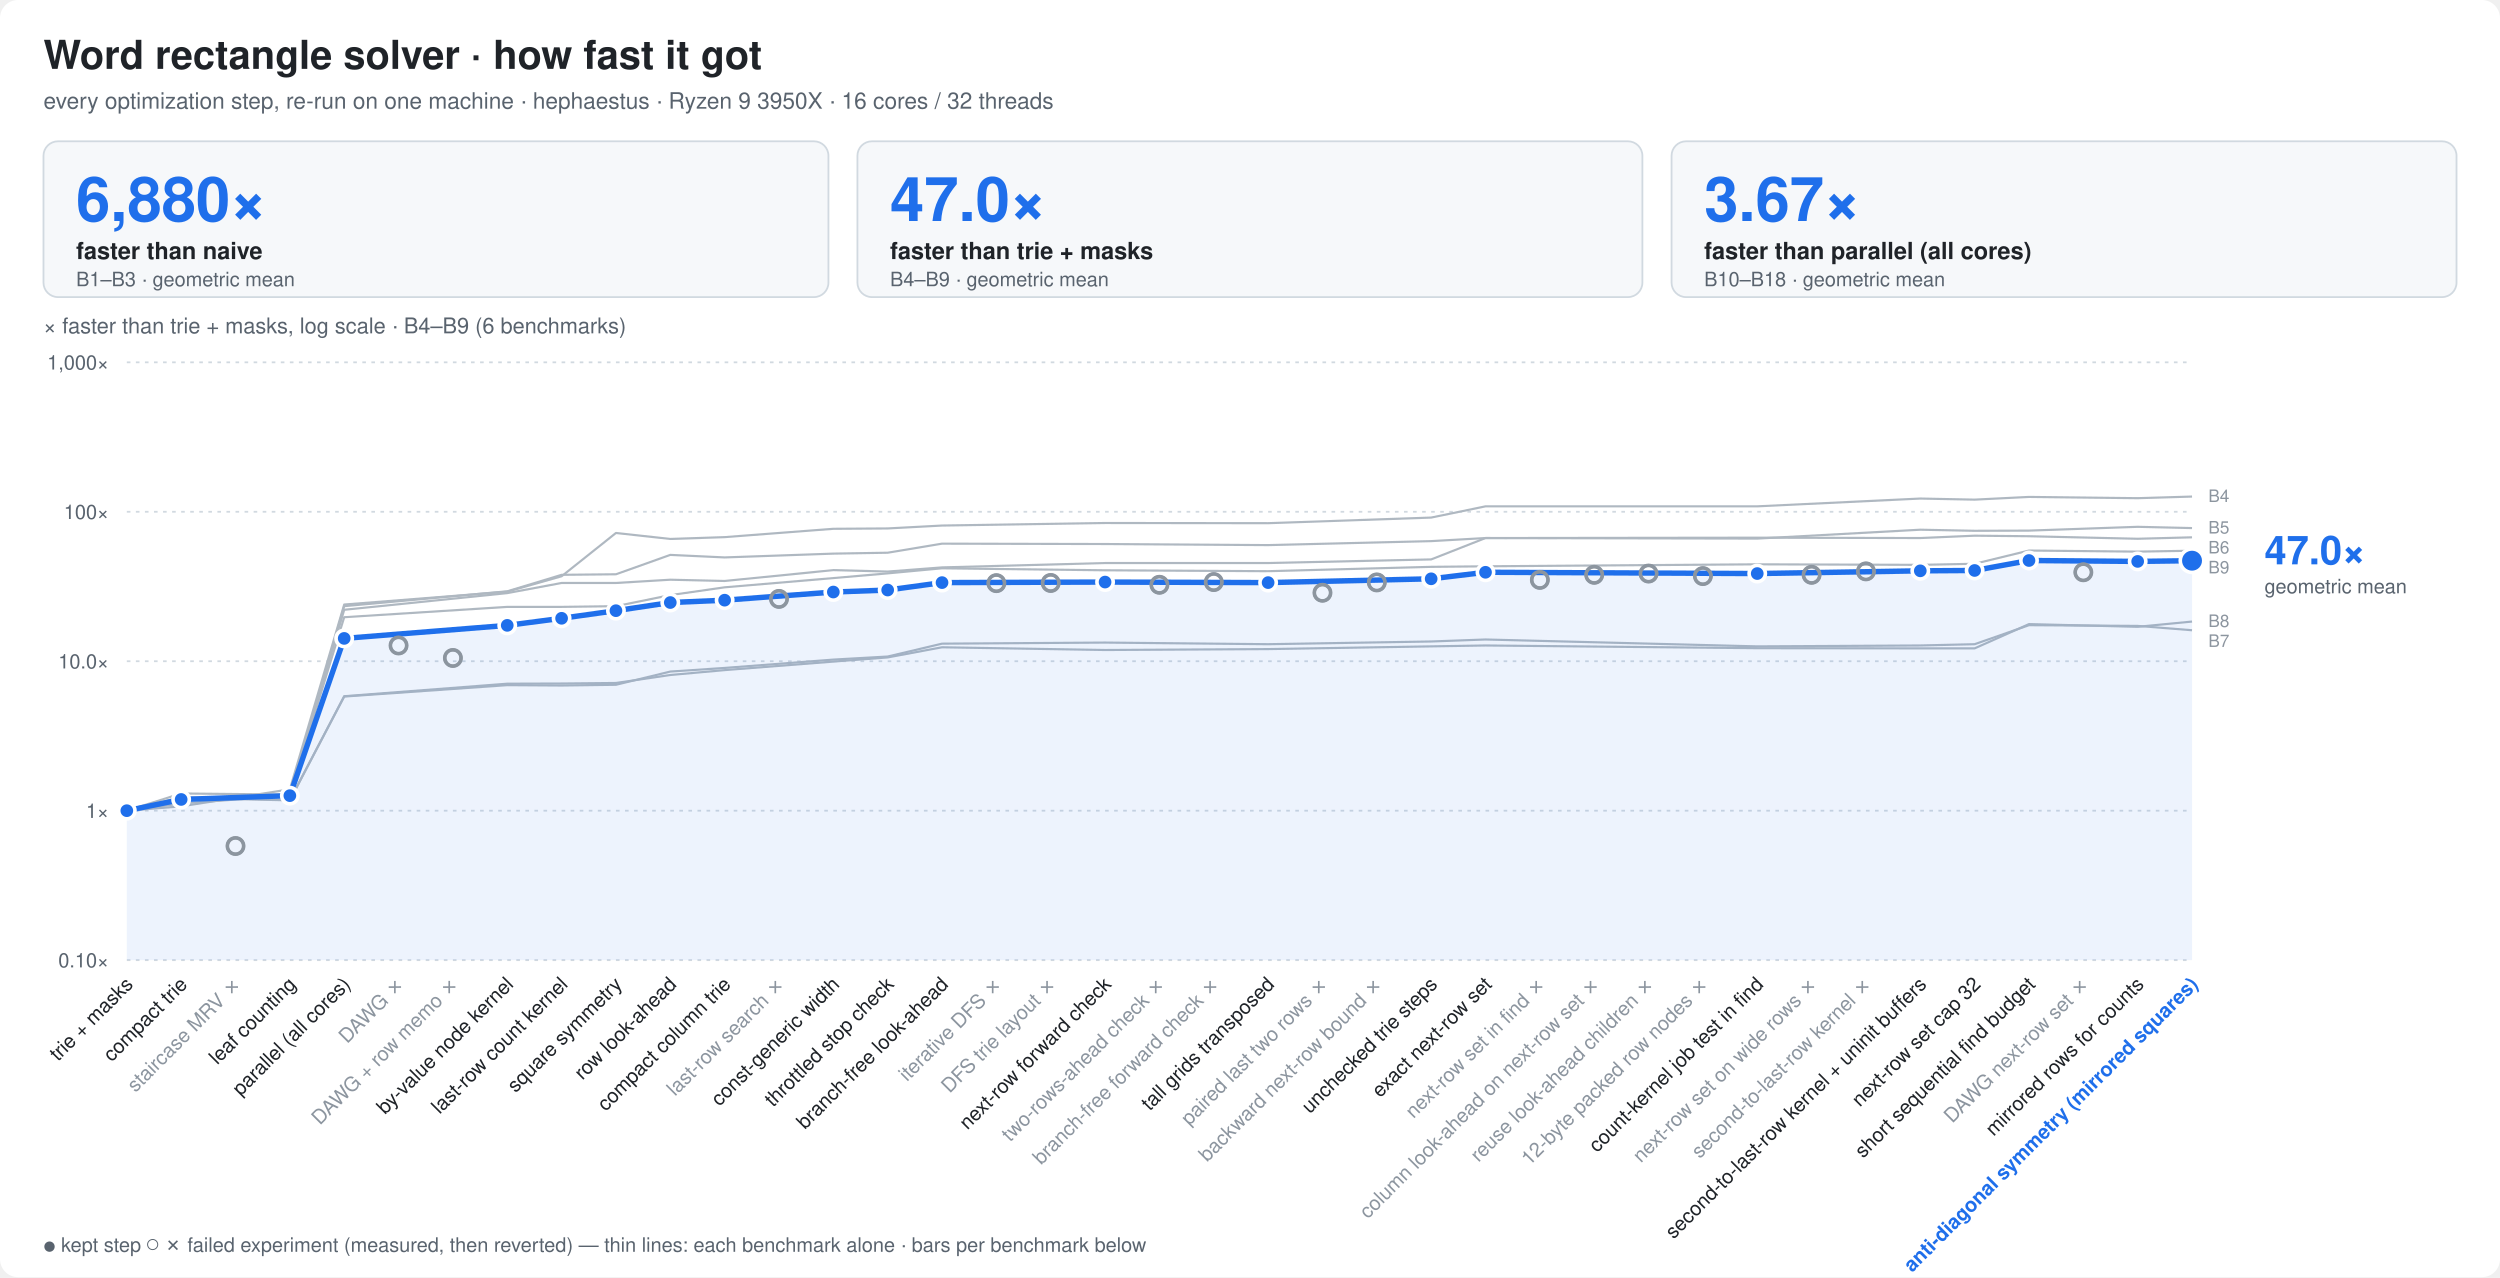
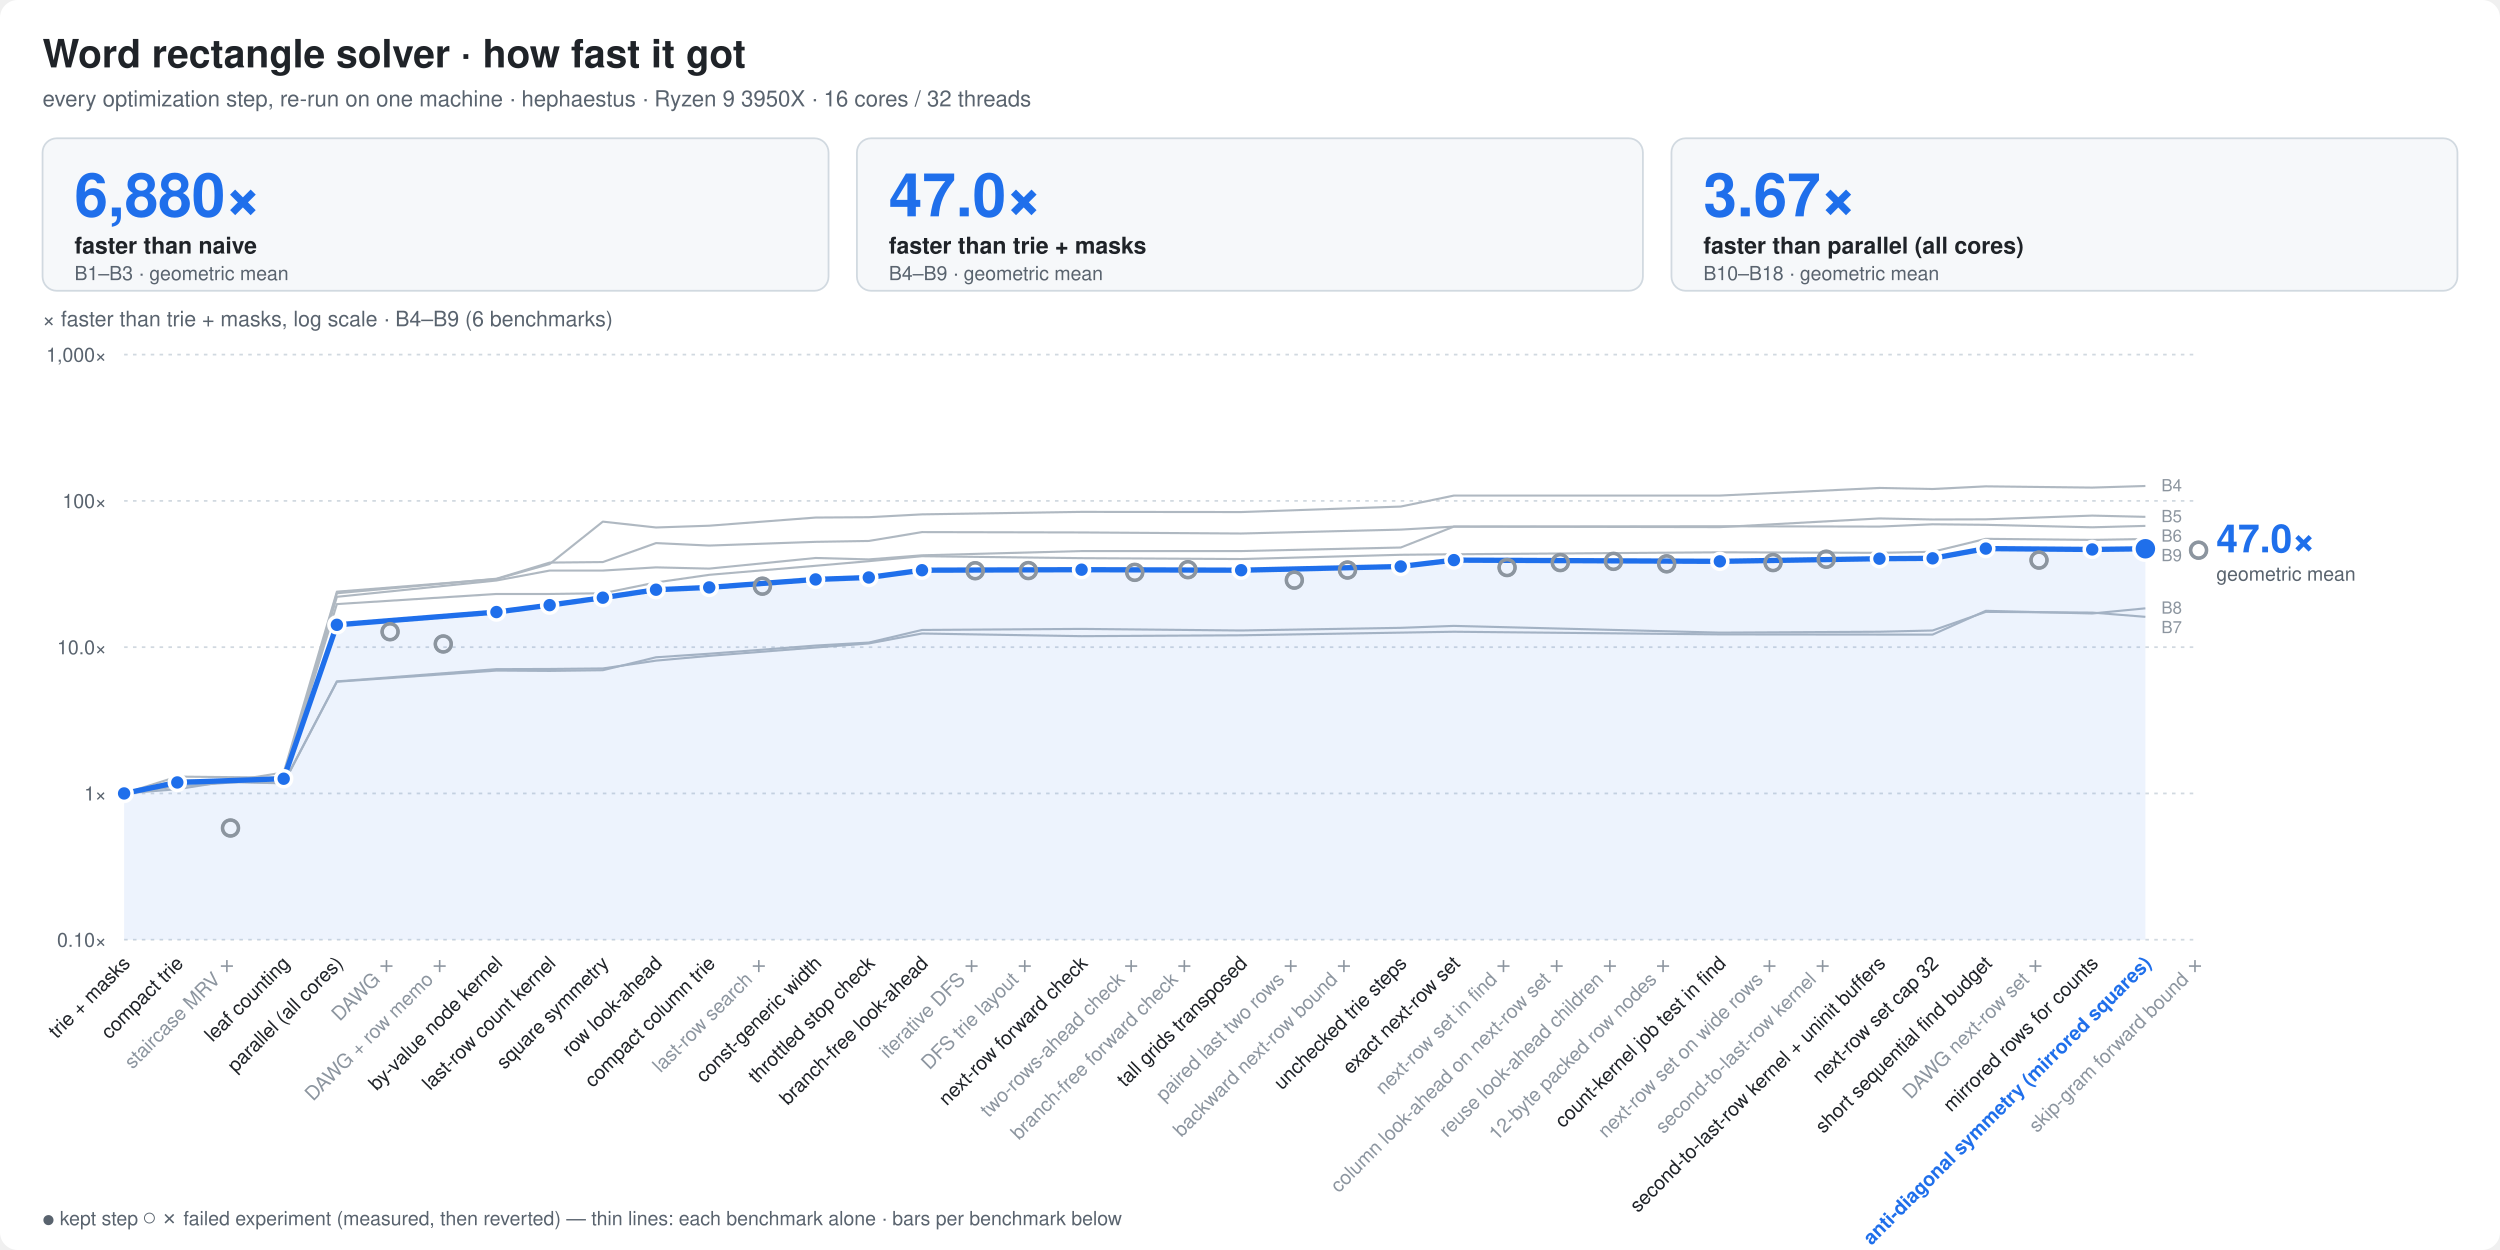
- <svg xmlns="http://www.w3.org/2000/svg" width="1380" height="705" viewBox="0 0 1380 705" font-family="ui-sans-serif,-apple-system,Segoe UI,Helvetica,Arial,sans-serif">
+ <svg xmlns="http://www.w3.org/2000/svg" width="1410" height="705" viewBox="0 0 1410 705" font-family="ui-sans-serif,-apple-system,Segoe UI,Helvetica,Arial,sans-serif">
  <style>
  .bg{fill:#ffffff} .t{fill:#1f2328} .m{fill:#59636e} .g{stroke:#d1d9e0}
  .bar{fill:#8fb8de} .best{fill:#1f6feb} .x{fill:#1a7f37;font-weight:600}
  .fail{fill:url(#hatch)} .hs{stroke:#afb8c1} .hb{fill:#eaeef2} .f{fill:#cf222e;font-weight:600}
  .ft{fill:#8c959f} .cur{fill:#1f6feb;font-weight:700}
  .ln{stroke:#1f6feb;fill:none} .lnf{fill:#1f6feb} .ctx{stroke:#afb8c1;fill:none} .ring{stroke:#ffffff}
  .fx{stroke:#8c959f;fill:none} .area{fill:#1f6feb;fill-opacity:.08} .tile{fill:#f6f8fa;stroke:#d1d9e0}
  .big{fill:#1f6feb;font-weight:800}
  .s2{stroke:#eb6834;fill:none} .s2f{fill:#eb6834} .s3{stroke:#1baf7a;fill:none} .s3f{fill:#1baf7a}
  @media (prefers-color-scheme: dark){
    .s2{stroke:#d95926} .s2f{fill:#d95926} .s3{stroke:#199e70} .s3f{fill:#199e70}
    .bg{fill:#0d1117} .t{fill:#e6edf3} .m{fill:#9198a1} .g{stroke:#30363d}
    .bar{fill:#2f5f8f} .best{fill:#4493f8} .x{fill:#3fb950}
    .hs{stroke:#484f58} .hb{fill:#21262d} .f{fill:#f85149} .ft{fill:#6e7681} .cur{fill:#4493f8}
    .ln{stroke:#4493f8} .lnf{fill:#4493f8} .ctx{stroke:#484f58} .ring{stroke:#0d1117}
    .fx{stroke:#6e7681} .area{fill:#4493f8;fill-opacity:.10} .tile{fill:#161b22;stroke:#30363d} .big{fill:#4493f8}
  }
</style>
-   <rect class="bg" width="1380" height="705" rx="10" />
+   <rect class="bg" width="1410" height="705" rx="10" />
  <text class="t" x="24" y="38" font-size="22" font-weight="800">Word rectangle solver · how fast it got</text>
  <text class="m" x="24" y="60" font-size="12.5">every optimization step, re-run on one machine · hephaestus · Ryzen 9 3950X · 16 cores / 32 threads</text>
-   <rect class="tile" x="24.0" y="78" width="433.3" height="86" rx="8" />
+   <rect class="tile" x="24.0" y="78" width="443.3" height="86" rx="8" />
  <text class="big" x="42.0" y="122" font-size="34">6,880×</text>
  <text class="t" x="42.0" y="143" font-size="13" font-weight="600">faster than naive</text>
  <text class="m" x="42.0" y="158" font-size="11">B1–B3 · geometric mean</text>
-   <rect class="tile" x="473.3" y="78" width="433.3" height="86" rx="8" />
-   <text class="big" x="491.3" y="122" font-size="34">47.0×</text>
-   <text class="t" x="491.3" y="143" font-size="13" font-weight="600">faster than trie + masks</text>
-   <text class="m" x="491.3" y="158" font-size="11">B4–B9 · geometric mean</text>
-   <rect class="tile" x="922.7" y="78" width="433.3" height="86" rx="8" />
-   <text class="big" x="940.7" y="122" font-size="34">3.67×</text>
-   <text class="t" x="940.7" y="143" font-size="13" font-weight="600">faster than parallel (all cores)</text>
-   <text class="m" x="940.7" y="158" font-size="11">B10–B18 · geometric mean</text>
-   <line class="g" x1="70" x2="1210" y1="530.0" y2="530.0" stroke-dasharray="2 3" />
+   <rect class="tile" x="483.3" y="78" width="443.3" height="86" rx="8" />
+   <text class="big" x="501.3" y="122" font-size="34">47.0×</text>
+   <text class="t" x="501.3" y="143" font-size="13" font-weight="600">faster than trie + masks</text>
+   <text class="m" x="501.3" y="158" font-size="11">B4–B9 · geometric mean</text>
+   <rect class="tile" x="942.7" y="78" width="443.3" height="86" rx="8" />
+   <text class="big" x="960.7" y="122" font-size="34">3.67×</text>
+   <text class="t" x="960.7" y="143" font-size="13" font-weight="600">faster than parallel (all cores)</text>
+   <text class="m" x="960.7" y="158" font-size="11">B10–B18 · geometric mean</text>
+   <line class="g" x1="70" x2="1240" y1="530.0" y2="530.0" stroke-dasharray="2 3" />
  <text class="m" x="60" y="534.0" font-size="11" text-anchor="end">0.10×</text>
-   <line class="g" x1="70" x2="1210" y1="447.5" y2="447.5" stroke-dasharray="2 3" />
+   <line class="g" x1="70" x2="1240" y1="447.5" y2="447.5" stroke-dasharray="2 3" />
  <text class="m" x="60" y="451.5" font-size="11" text-anchor="end">1×</text>
-   <line class="g" x1="70" x2="1210" y1="365.0" y2="365.0" stroke-dasharray="2 3" />
+   <line class="g" x1="70" x2="1240" y1="365.0" y2="365.0" stroke-dasharray="2 3" />
  <text class="m" x="60" y="369.0" font-size="11" text-anchor="end">10.0×</text>
-   <line class="g" x1="70" x2="1210" y1="282.5" y2="282.5" stroke-dasharray="2 3" />
+   <line class="g" x1="70" x2="1240" y1="282.5" y2="282.5" stroke-dasharray="2 3" />
  <text class="m" x="60" y="286.5" font-size="11" text-anchor="end">100×</text>
-   <line class="g" x1="70" x2="1210" y1="200.0" y2="200.0" stroke-dasharray="2 3" />
+   <line class="g" x1="70" x2="1240" y1="200.0" y2="200.0" stroke-dasharray="2 3" />
  <text class="m" x="60" y="204.0" font-size="11" text-anchor="end">1,000×</text>
  <text class="m" x="24" y="184" font-size="12">× faster than trie + masks, log scale · B4–B9 (6 benchmarks)</text>
  <polyline class="ctx" points="70.0,447.5 100.0,445.1 160.0,435.7 190.0,333.7 280.0,326.6 310.0,318.1 340.0,294.2 370.0,297.5 400.0,296.5 460.0,291.9 490.0,291.7 520.0,290.1 610.0,288.7 700.0,288.8 790.0,285.7 820.0,279.5 970.0,279.5 1060.0,275.2 1090.0,275.8 1120.0,274.3 1180.0,275.0 1210.0,274.1" stroke-width="1.2" stroke-linejoin="round" />
  <polyline class="ctx" points="70.0,447.5 100.0,443.5 160.0,439.2 190.0,336.6 280.0,327.4 310.0,321.8 340.0,321.8 370.0,320.0 400.0,320.7 460.0,314.7 490.0,315.5 520.0,313.2 610.0,310.8 700.0,310.8 790.0,308.8 820.0,297.0 970.0,297.3 1060.0,292.4 1090.0,293.0 1120.0,292.9 1180.0,290.8 1210.0,291.5" stroke-width="1.2" stroke-linejoin="round" />
  <polyline class="ctx" points="70.0,447.5 100.0,440.9 160.0,438.5 190.0,334.6 280.0,326.4 310.0,317.3 340.0,317.0 370.0,306.3 400.0,307.7 460.0,305.6 490.0,305.1 520.0,300.1 610.0,300.3 700.0,300.9 790.0,298.7 820.0,297.0 970.0,296.8 1060.0,297.0 1090.0,295.7 1120.0,296.0 1180.0,297.4 1210.0,296.6" stroke-width="1.2" stroke-linejoin="round" />
  <polyline class="ctx" points="70.0,447.5 100.0,440.0 160.0,441.6 190.0,384.5 280.0,378.2 310.0,378.4 340.0,378.0 370.0,370.7 400.0,368.7 460.0,364.1 490.0,362.4 520.0,355.3 610.0,354.7 700.0,355.6 790.0,354.1 820.0,353.0 970.0,356.8 1060.0,356.3 1090.0,355.6 1120.0,345.1 1180.0,345.5 1210.0,347.9" stroke-width="1.2" stroke-linejoin="round" />
  <polyline class="ctx" points="70.0,447.5 100.0,440.4 160.0,441.8 190.0,384.3 280.0,377.4 310.0,377.3 340.0,377.0 370.0,372.6 400.0,369.9 460.0,365.2 490.0,362.9 520.0,357.3 610.0,358.8 700.0,358.3 790.0,356.8 820.0,356.3 970.0,357.8 1060.0,357.9 1090.0,357.9 1120.0,344.5 1180.0,346.0 1210.0,343.1" stroke-width="1.2" stroke-linejoin="round" />
  <polyline class="ctx" points="70.0,447.5 100.0,438.0 160.0,438.6 190.0,340.7 280.0,335.0 310.0,335.0 340.0,334.6 370.0,328.5 400.0,324.2 460.0,319.1 490.0,316.5 520.0,313.7 610.0,314.8 700.0,315.3 790.0,312.9 820.0,312.6 970.0,311.5 1060.0,311.8 1090.0,311.2 1120.0,303.9 1180.0,304.5 1210.0,304.0" stroke-width="1.2" stroke-linejoin="round" />
  <text class="ft" x="1219.0" y="277.1" font-size="9.5">B4</text>
  <text class="ft" x="1219.0" y="294.5" font-size="9.5">B5</text>
  <text class="ft" x="1219.0" y="305.5" font-size="9.5">B6</text>
  <text class="ft" x="1219.0" y="316.5" font-size="9.5">B9</text>
  <text class="ft" x="1219.0" y="346.1" font-size="9.5">B8</text>
  <text class="ft" x="1219.0" y="357.1" font-size="9.5">B7</text>
  <polygon class="area" points="70.0,530 70.0,447.5 100.0,441.3 160.0,439.2 190.0,352.4 280.0,345.2 310.0,341.3 340.0,337.1 370.0,332.6 400.0,331.3 460.0,326.8 490.0,325.7 520.0,321.6 610.0,321.3 700.0,321.6 790.0,319.5 820.0,315.9 970.0,316.6 1060.0,315.1 1090.0,314.9 1120.0,309.4 1180.0,309.9 1210.0,309.5 1210.0,530" />
  <polyline class="ln" points="70.0,447.5 100.0,441.3 160.0,439.2 190.0,352.4 280.0,345.2 310.0,341.3 340.0,337.1 370.0,332.6 400.0,331.3 460.0,326.8 490.0,325.7 520.0,321.6 610.0,321.3 700.0,321.6 790.0,319.5 820.0,315.9 970.0,316.6 1060.0,315.1 1090.0,314.9 1120.0,309.4 1180.0,309.9 1210.0,309.5" stroke-width="3" stroke-linejoin="round" stroke-linecap="round" />
  <circle class="lnf ring" cx="70.0" cy="447.5" r="4.5" stroke-width="2" />
  <circle class="lnf ring" cx="100.0" cy="441.3" r="4.5" stroke-width="2" />
  <circle class="fx ring" cx="130.0" cy="467.0" r="4.5" stroke-width="2" fill="none" />
  <circle class="fx" cx="130.0" cy="467.0" r="4.5" stroke-width="1.6" />
  <circle class="lnf ring" cx="160.0" cy="439.2" r="4.5" stroke-width="2" />
  <circle class="lnf ring" cx="190.0" cy="352.4" r="4.5" stroke-width="2" />
  <circle class="fx ring" cx="220.0" cy="356.3" r="4.5" stroke-width="2" fill="none" />
  <circle class="fx" cx="220.0" cy="356.3" r="4.5" stroke-width="1.6" />
  <circle class="fx ring" cx="250.0" cy="363.2" r="4.5" stroke-width="2" fill="none" />
  <circle class="fx" cx="250.0" cy="363.2" r="4.5" stroke-width="1.6" />
  <circle class="lnf ring" cx="280.0" cy="345.2" r="4.5" stroke-width="2" />
  <circle class="lnf ring" cx="310.0" cy="341.3" r="4.5" stroke-width="2" />
  <circle class="lnf ring" cx="340.0" cy="337.1" r="4.5" stroke-width="2" />
  <circle class="lnf ring" cx="370.0" cy="332.6" r="4.5" stroke-width="2" />
  <circle class="lnf ring" cx="400.0" cy="331.3" r="4.5" stroke-width="2" />
  <circle class="fx ring" cx="430.0" cy="330.6" r="4.5" stroke-width="2" fill="none" />
  <circle class="fx" cx="430.0" cy="330.6" r="4.5" stroke-width="1.6" />
  <circle class="lnf ring" cx="460.0" cy="326.8" r="4.5" stroke-width="2" />
  <circle class="lnf ring" cx="490.0" cy="325.7" r="4.5" stroke-width="2" />
  <circle class="lnf ring" cx="520.0" cy="321.6" r="4.5" stroke-width="2" />
  <circle class="fx ring" cx="550.0" cy="321.9" r="4.5" stroke-width="2" fill="none" />
  <circle class="fx" cx="550.0" cy="321.9" r="4.5" stroke-width="1.6" />
  <circle class="fx ring" cx="580.0" cy="321.8" r="4.5" stroke-width="2" fill="none" />
  <circle class="fx" cx="580.0" cy="321.8" r="4.5" stroke-width="1.6" />
  <circle class="lnf ring" cx="610.0" cy="321.3" r="4.5" stroke-width="2" />
  <circle class="fx ring" cx="640.0" cy="322.8" r="4.5" stroke-width="2" fill="none" />
  <circle class="fx" cx="640.0" cy="322.8" r="4.5" stroke-width="1.6" />
  <circle class="fx ring" cx="670.0" cy="321.3" r="4.5" stroke-width="2" fill="none" />
  <circle class="fx" cx="670.0" cy="321.3" r="4.5" stroke-width="1.6" />
  <circle class="lnf ring" cx="700.0" cy="321.6" r="4.5" stroke-width="2" />
  <circle class="fx ring" cx="730.0" cy="327.2" r="4.5" stroke-width="2" fill="none" />
  <circle class="fx" cx="730.0" cy="327.2" r="4.5" stroke-width="1.6" />
  <circle class="fx ring" cx="760.0" cy="321.5" r="4.5" stroke-width="2" fill="none" />
  <circle class="fx" cx="760.0" cy="321.5" r="4.5" stroke-width="1.6" />
  <circle class="lnf ring" cx="790.0" cy="319.5" r="4.5" stroke-width="2" />
  <circle class="lnf ring" cx="820.0" cy="315.9" r="4.5" stroke-width="2" />
  <circle class="fx ring" cx="850.0" cy="320.1" r="4.5" stroke-width="2" fill="none" />
  <circle class="fx" cx="850.0" cy="320.1" r="4.5" stroke-width="1.6" />
  <circle class="fx ring" cx="880.0" cy="317.3" r="4.5" stroke-width="2" fill="none" />
  <circle class="fx" cx="880.0" cy="317.3" r="4.5" stroke-width="1.6" />
  <circle class="fx ring" cx="910.0" cy="316.6" r="4.5" stroke-width="2" fill="none" />
  <circle class="fx" cx="910.0" cy="316.6" r="4.5" stroke-width="1.6" />
  <circle class="fx ring" cx="940.0" cy="318.0" r="4.5" stroke-width="2" fill="none" />
  <circle class="fx" cx="940.0" cy="318.0" r="4.5" stroke-width="1.6" />
  <circle class="lnf ring" cx="970.0" cy="316.6" r="4.5" stroke-width="2" />
  <circle class="fx ring" cx="1000.0" cy="317.3" r="4.5" stroke-width="2" fill="none" />
  <circle class="fx" cx="1000.0" cy="317.3" r="4.5" stroke-width="1.6" />
  <circle class="fx ring" cx="1030.0" cy="315.4" r="4.5" stroke-width="2" fill="none" />
  <circle class="fx" cx="1030.0" cy="315.4" r="4.5" stroke-width="1.6" />
  <circle class="lnf ring" cx="1060.0" cy="315.1" r="4.5" stroke-width="2" />
  <circle class="lnf ring" cx="1090.0" cy="314.9" r="4.5" stroke-width="2" />
  <circle class="lnf ring" cx="1120.0" cy="309.4" r="4.5" stroke-width="2" />
  <circle class="fx ring" cx="1150.0" cy="315.9" r="4.5" stroke-width="2" fill="none" />
  <circle class="fx" cx="1150.0" cy="315.9" r="4.5" stroke-width="1.6" />
  <circle class="lnf ring" cx="1180.0" cy="309.9" r="4.5" stroke-width="2" />
  <circle class="lnf ring" cx="1210.0" cy="309.5" r="6.5" stroke-width="2" />
+   <circle class="fx ring" cx="1240.0" cy="310.3" r="4.5" stroke-width="2" fill="none" />
+   <circle class="fx" cx="1240.0" cy="310.3" r="4.5" stroke-width="1.6" />
  <text class="big" x="1250.0" y="311.5" font-size="22">47.0×</text>
  <text class="m" x="1250.0" y="327.5" font-size="11">geometric mean</text>
  <text class="t" font-size="11" text-anchor="end" transform="translate(74.0,544) rotate(-45)">trie + masks</text>
  <text class="t" font-size="11" text-anchor="end" transform="translate(104.0,544) rotate(-45)">compact trie</text>
  <text class="ft" font-size="11" text-anchor="end" transform="translate(134.0,544) rotate(-45)">staircase MRV ✗</text>
  <text class="t" font-size="11" text-anchor="end" transform="translate(164.0,544) rotate(-45)">leaf counting</text>
  <text class="t" font-size="11" text-anchor="end" transform="translate(194.0,544) rotate(-45)">parallel (all cores)</text>
  <text class="ft" font-size="11" text-anchor="end" transform="translate(224.0,544) rotate(-45)">DAWG ✗</text>
  <text class="ft" font-size="11" text-anchor="end" transform="translate(254.0,544) rotate(-45)">DAWG + row memo ✗</text>
  <text class="t" font-size="11" text-anchor="end" transform="translate(284.0,544) rotate(-45)">by-value node kernel</text>
  <text class="t" font-size="11" text-anchor="end" transform="translate(314.0,544) rotate(-45)">last-row count kernel</text>
  <text class="t" font-size="11" text-anchor="end" transform="translate(344.0,544) rotate(-45)">square symmetry</text>
  <text class="t" font-size="11" text-anchor="end" transform="translate(374.0,544) rotate(-45)">row look-ahead</text>
  <text class="t" font-size="11" text-anchor="end" transform="translate(404.0,544) rotate(-45)">compact column trie</text>
  <text class="ft" font-size="11" text-anchor="end" transform="translate(434.0,544) rotate(-45)">last-row search ✗</text>
  <text class="t" font-size="11" text-anchor="end" transform="translate(464.0,544) rotate(-45)">const-generic width</text>
  <text class="t" font-size="11" text-anchor="end" transform="translate(494.0,544) rotate(-45)">throttled stop check</text>
  <text class="t" font-size="11" text-anchor="end" transform="translate(524.0,544) rotate(-45)">branch-free look-ahead</text>
  <text class="ft" font-size="11" text-anchor="end" transform="translate(554.0,544) rotate(-45)">iterative DFS ✗</text>
  <text class="ft" font-size="11" text-anchor="end" transform="translate(584.0,544) rotate(-45)">DFS trie layout ✗</text>
  <text class="t" font-size="11" text-anchor="end" transform="translate(614.0,544) rotate(-45)">next-row forward check</text>
  <text class="ft" font-size="11" text-anchor="end" transform="translate(644.0,544) rotate(-45)">two-rows-ahead check ✗</text>
  <text class="ft" font-size="11" text-anchor="end" transform="translate(674.0,544) rotate(-45)">branch-free forward check ✗</text>
  <text class="t" font-size="11" text-anchor="end" transform="translate(704.0,544) rotate(-45)">tall grids transposed</text>
  <text class="ft" font-size="11" text-anchor="end" transform="translate(734.0,544) rotate(-45)">paired last two rows ✗</text>
  <text class="ft" font-size="11" text-anchor="end" transform="translate(764.0,544) rotate(-45)">backward next-row bound ✗</text>
  <text class="t" font-size="11" text-anchor="end" transform="translate(794.0,544) rotate(-45)">unchecked trie steps</text>
  <text class="t" font-size="11" text-anchor="end" transform="translate(824.0,544) rotate(-45)">exact next-row set</text>
  <text class="ft" font-size="11" text-anchor="end" transform="translate(854.0,544) rotate(-45)">next-row set in find ✗</text>
  <text class="ft" font-size="11" text-anchor="end" transform="translate(884.0,544) rotate(-45)">column look-ahead on next-row set ✗</text>
  <text class="ft" font-size="11" text-anchor="end" transform="translate(914.0,544) rotate(-45)">reuse look-ahead children ✗</text>
  <text class="ft" font-size="11" text-anchor="end" transform="translate(944.0,544) rotate(-45)">12-byte packed row nodes ✗</text>
  <text class="t" font-size="11" text-anchor="end" transform="translate(974.0,544) rotate(-45)">count-kernel job test in find</text>
  <text class="ft" font-size="11" text-anchor="end" transform="translate(1004.0,544) rotate(-45)">next-row set on wide rows ✗</text>
  <text class="ft" font-size="11" text-anchor="end" transform="translate(1034.0,544) rotate(-45)">second-to-last-row kernel ✗</text>
  <text class="t" font-size="11" text-anchor="end" transform="translate(1064.0,544) rotate(-45)">second-to-last-row kernel + uninit buffers</text>
  <text class="t" font-size="11" text-anchor="end" transform="translate(1094.0,544) rotate(-45)">next-row set cap 32</text>
  <text class="t" font-size="11" text-anchor="end" transform="translate(1124.0,544) rotate(-45)">short sequential find budget</text>
  <text class="ft" font-size="11" text-anchor="end" transform="translate(1154.0,544) rotate(-45)">DAWG next-row set ✗</text>
  <text class="t" font-size="11" text-anchor="end" transform="translate(1184.0,544) rotate(-45)">mirrored rows for counts</text>
  <text class="cur" font-size="11" text-anchor="end" transform="translate(1214.0,544) rotate(-45)">anti-diagonal symmetry (mirrored squares)</text>
+   <text class="ft" font-size="11" text-anchor="end" transform="translate(1244.0,544) rotate(-45)">skip-gram forward bound ✗</text>
  <text class="m" x="24" y="691" font-size="11">● kept step   ○ ✗ failed experiment (measured, then reverted)   — thin lines: each benchmark alone · bars per benchmark below</text>
</svg>
